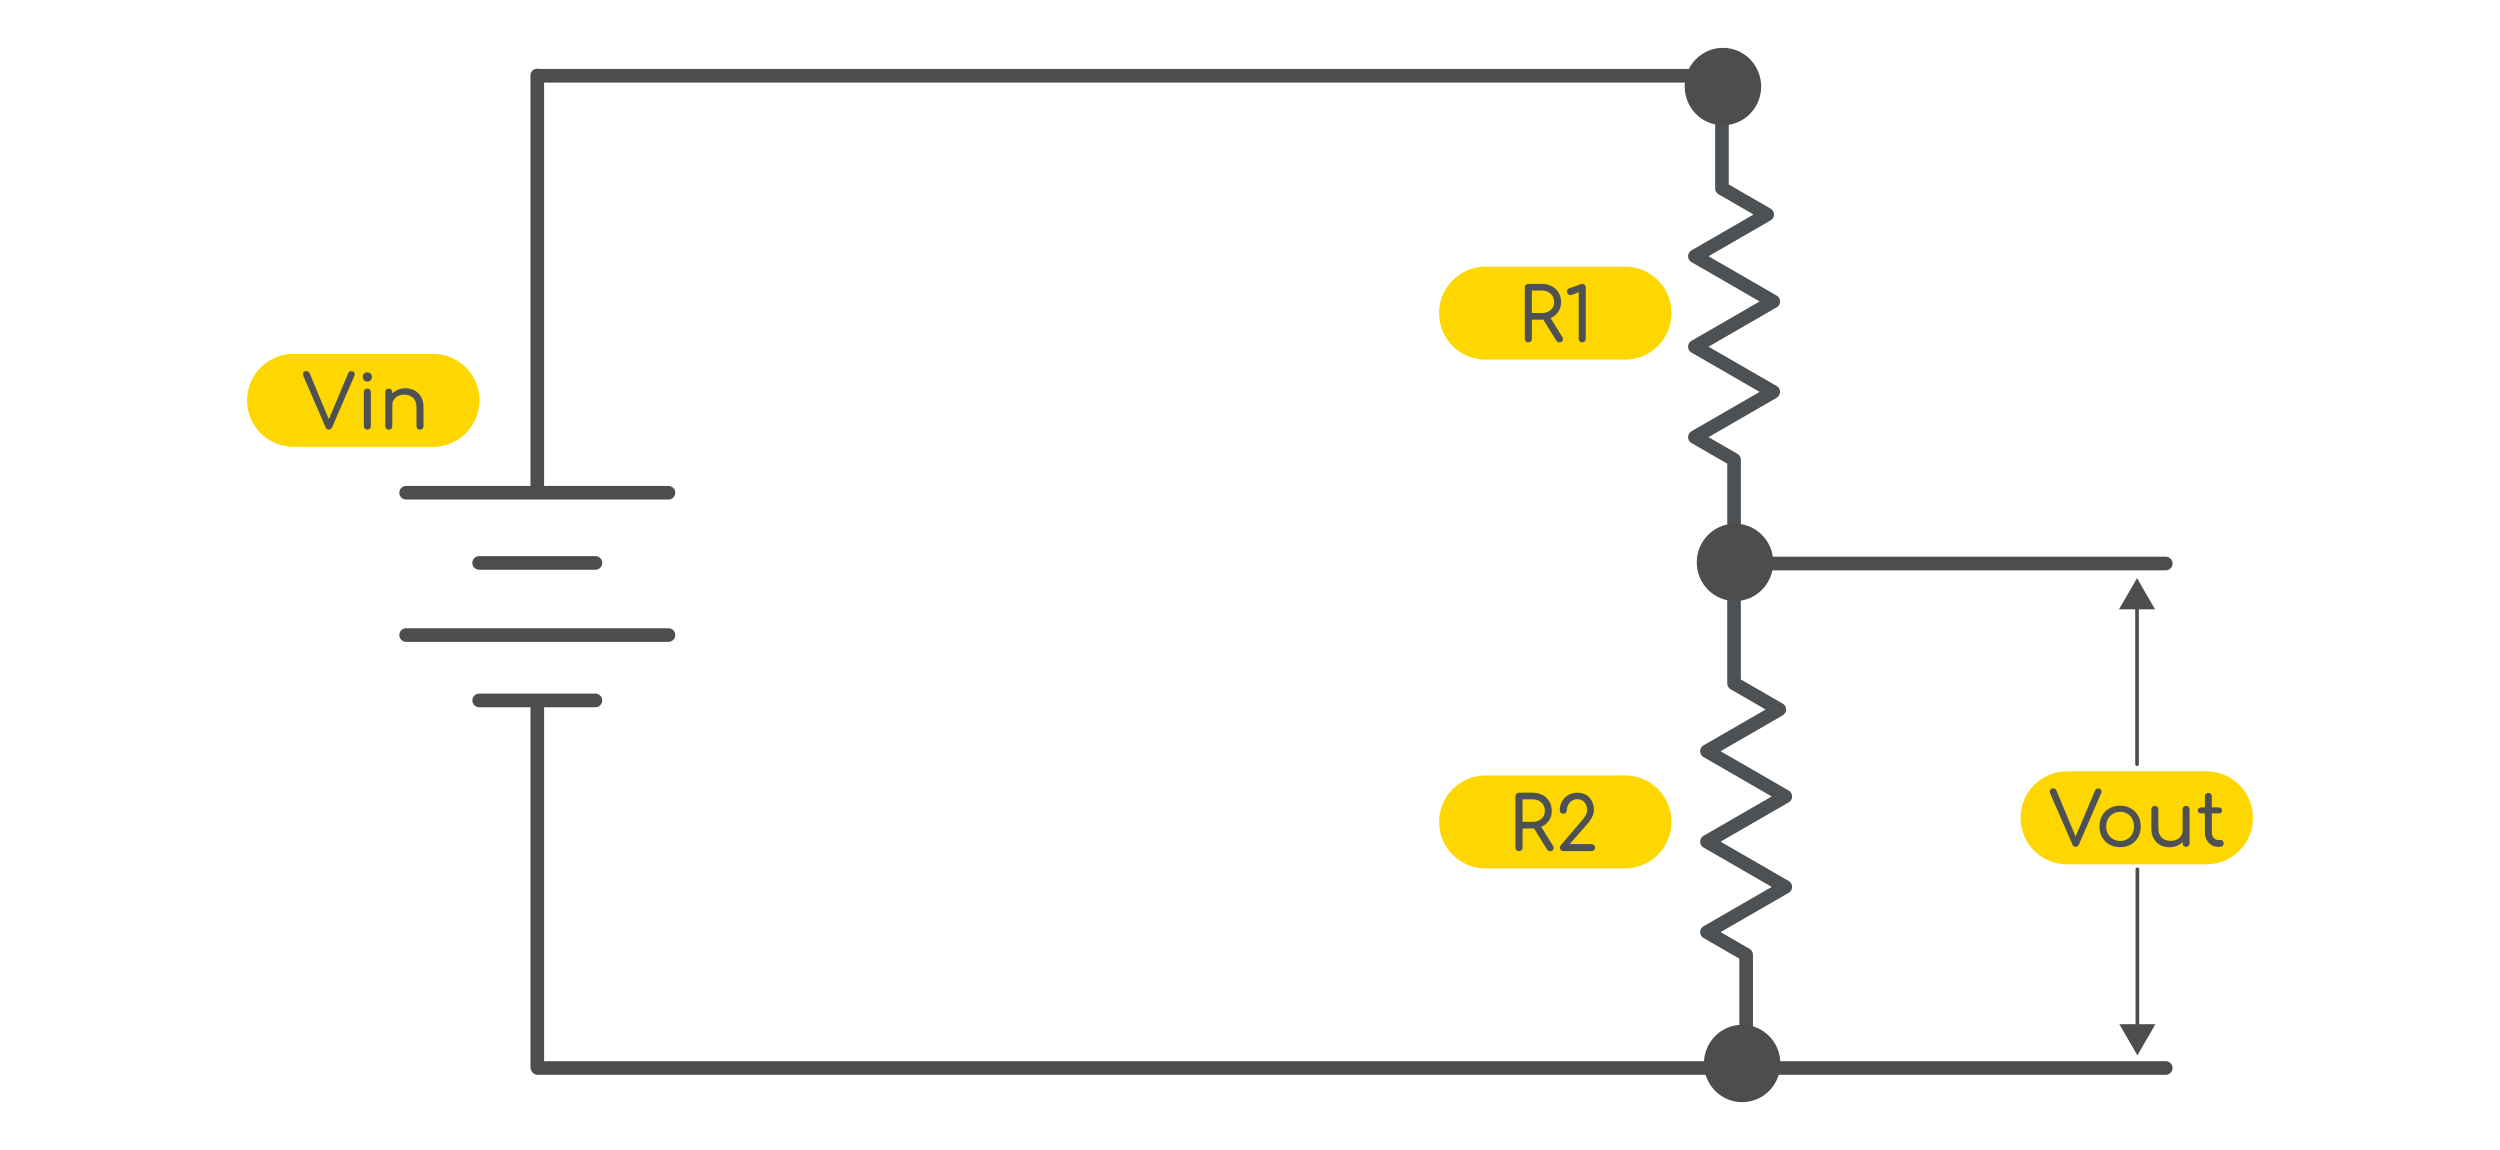
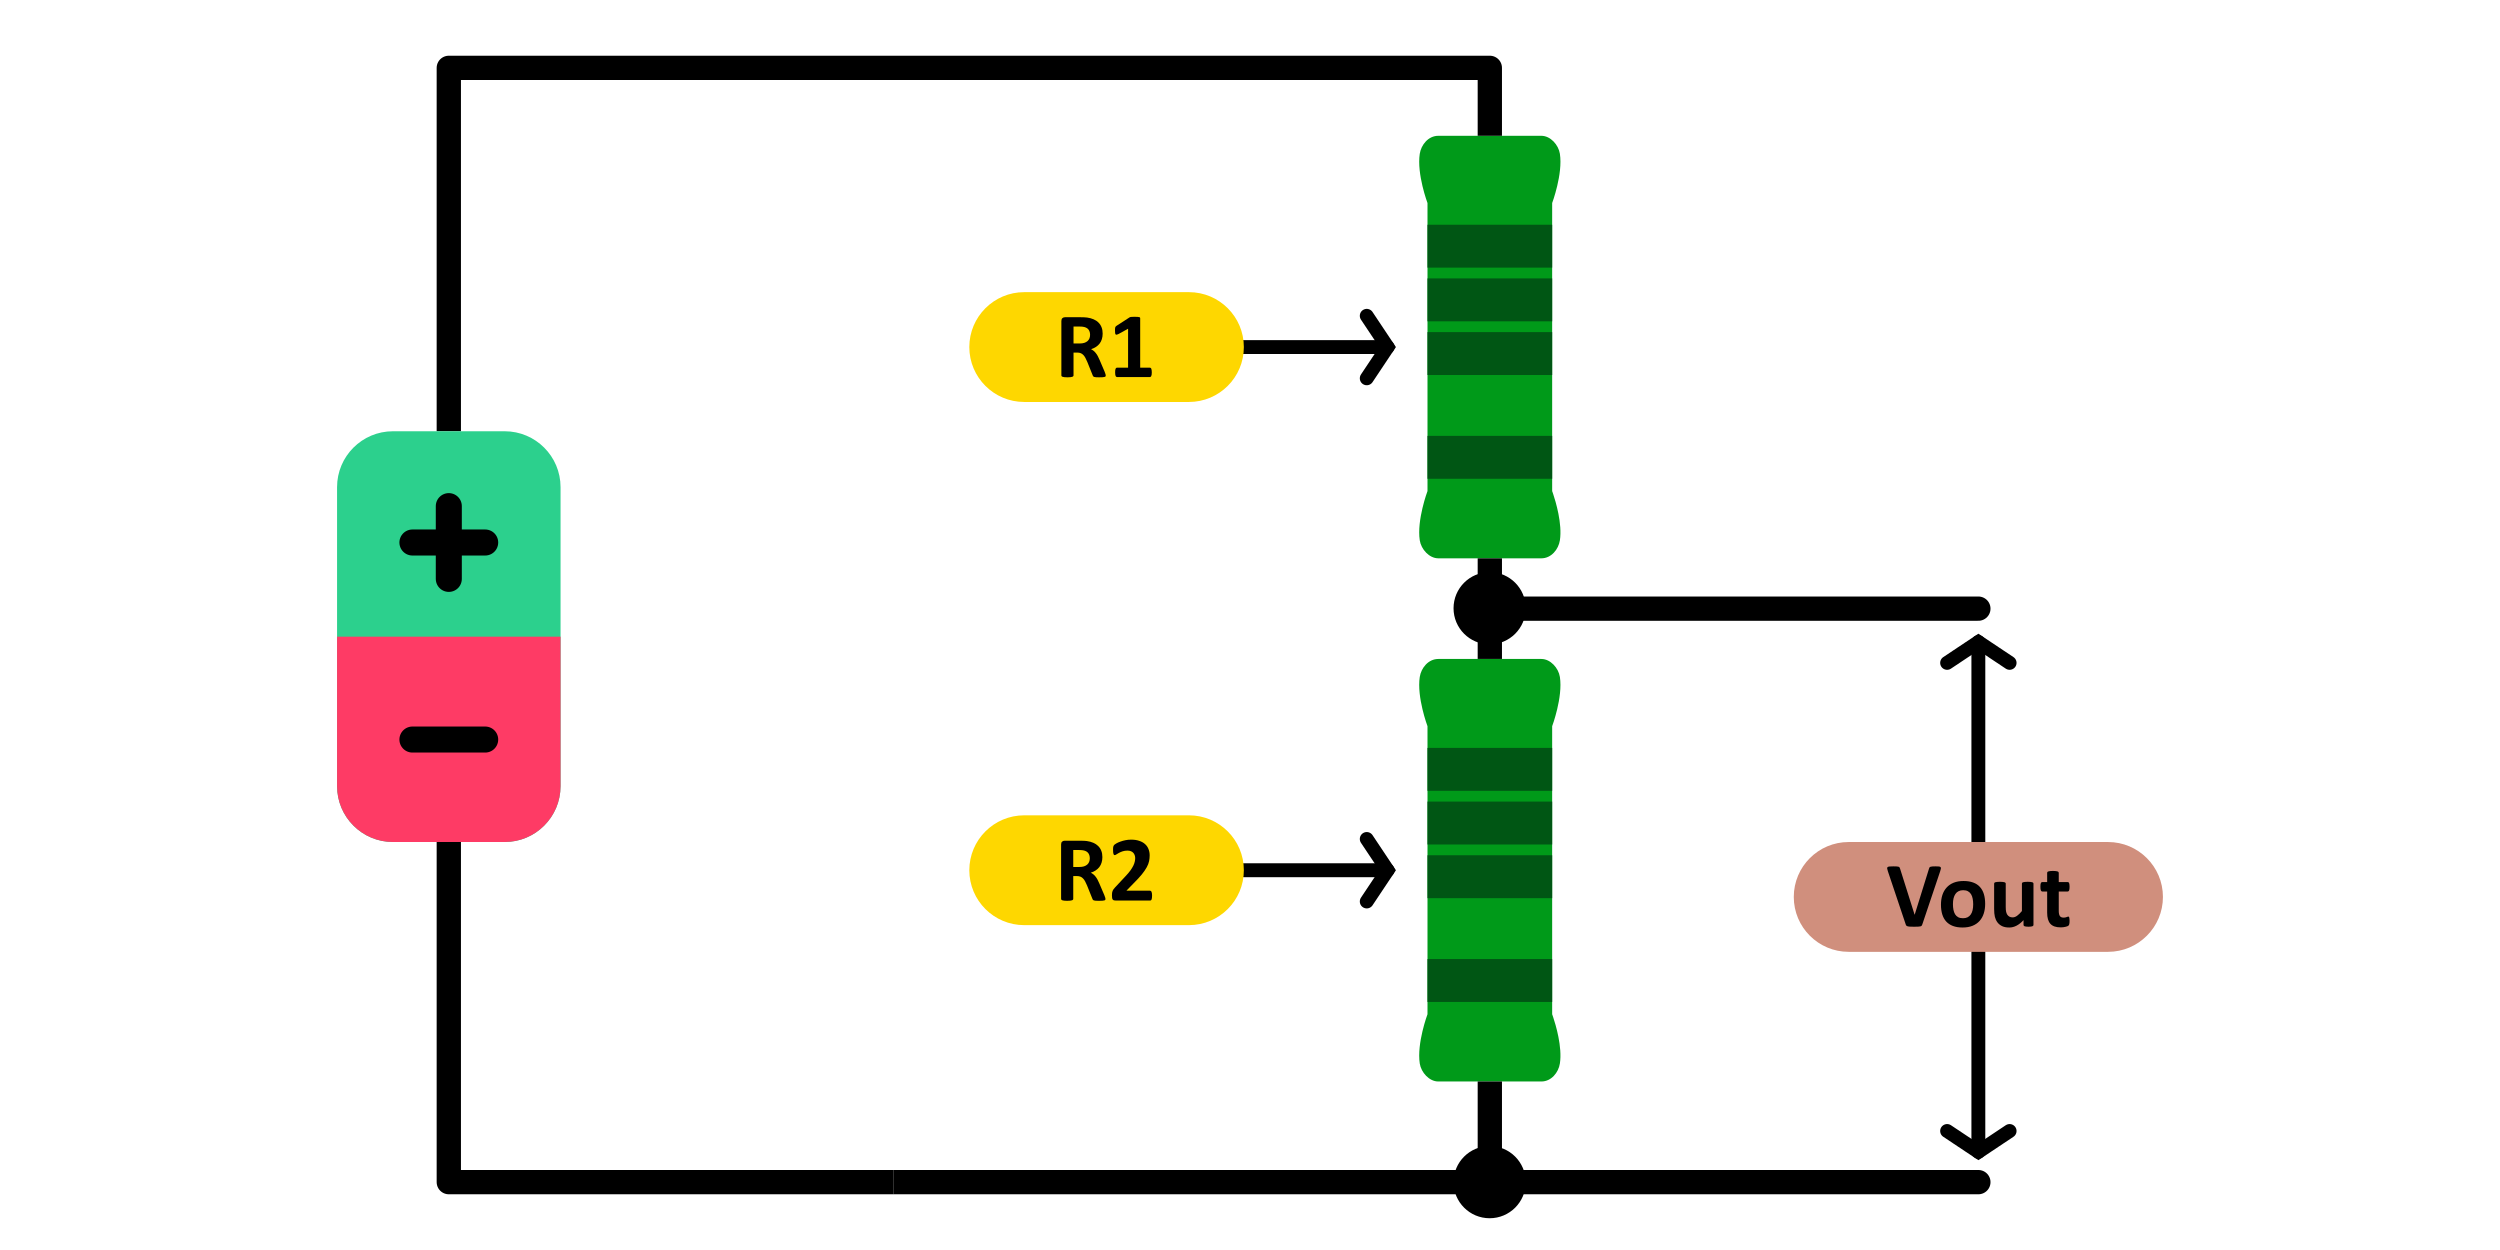
- <svg xmlns="http://www.w3.org/2000/svg" id="svg8" version="1.1" viewBox="0 0 171.979 79.11" height="299" width="650">
-   <defs id="defs2">
-     <marker style="overflow:visible" id="TriangleOutL" refX="0.0" refY="0.0" orient="auto">
-       <path transform="scale(0.8)" style="fill-rule:evenodd;stroke:#4e4c4c;stroke-width:1pt;stroke-opacity:1;fill:#4e4c4c;fill-opacity:1" d="M 5.77,0.0 L -2.88,5.0 L -2.88,-5.0 L 5.77,0.0 z " id="path1222" />
-     </marker>
-     <marker style="overflow:visible" id="Arrow1Mstart" refX="0.0" refY="0.0" orient="auto">
-       <path transform="scale(0.4) translate(10,0)" style="fill-rule:evenodd;stroke:#000000;stroke-width:1pt;stroke-opacity:1;fill:#000000;fill-opacity:1" d="M 0.0,0.0 L 5.0,-5.0 L -12.5,0.0 L 5.0,5.0 L 0.0,0.0 z " id="path1086" />
-     </marker>
-     <marker style="overflow:visible" id="Arrow1Lstart" refX="0.0" refY="0.0" orient="auto">
-       <path transform="scale(0.8) translate(12.5,0)" style="fill-rule:evenodd;stroke:#000000;stroke-width:1pt;stroke-opacity:1;fill:#000000;fill-opacity:1" d="M 0.0,0.0 L 5.0,-5.0 L -12.5,0.0 L 5.0,5.0 L 0.0,0.0 z " id="path1080" />
-     </marker>
-     <marker style="overflow:visible" id="DiamondSstart" refX="0.0" refY="0.0" orient="auto">
-       <path transform="scale(0.2) translate(6,0)" style="fill-rule:evenodd;stroke:#000000;stroke-width:1pt;stroke-opacity:1;fill:#000000;fill-opacity:1" d="M 0,-7.071 L -7.071,0 L 0,7.071 L 7.071,0 L 0,-7.071 z " id="path1174" />
-     </marker>
-     <marker style="overflow:visible" id="DiamondL" refX="0.0" refY="0.0" orient="auto">
-       <path transform="scale(0.8)" style="fill-rule:evenodd;stroke:#000000;stroke-width:1pt;stroke-opacity:1;fill:#000000;fill-opacity:1" d="M 0,-7.071 L -7.071,0 L 0,7.071 L 7.071,0 L 0,-7.071 z " id="path1159" />
-     </marker>
-     <marker style="overflow:visible" id="Tail" refX="0.0" refY="0.0" orient="auto">
-       <g style="stroke:#000000;stroke-opacity:1;fill:#000000;fill-opacity:1" transform="scale(-1.2)" id="g1128">
-         <path style="fill:#000000;fill-rule:evenodd;stroke:#000000;stroke-width:0.8;stroke-linecap:round;stroke-opacity:1;fill-opacity:1" d="M -3.805,-3.959 L 0.544,0" id="path1116" />
-         <path style="fill:#000000;fill-rule:evenodd;stroke:#000000;stroke-width:0.8;stroke-linecap:round;stroke-opacity:1;fill-opacity:1" d="M -1.287,-3.959 L 3.062,0" id="path1118" />
-         <path style="fill:#000000;fill-rule:evenodd;stroke:#000000;stroke-width:0.8;stroke-linecap:round;stroke-opacity:1;fill-opacity:1" d="M 1.305,-3.959 L 5.654,0" id="path1120" />
-         <path style="fill:#000000;fill-rule:evenodd;stroke:#000000;stroke-width:0.8;stroke-linecap:round;stroke-opacity:1;fill-opacity:1" d="M -3.805,4.178 L 0.544,0.22" id="path1122" />
-         <path style="fill:#000000;fill-rule:evenodd;stroke:#000000;stroke-width:0.8;stroke-linecap:round;stroke-opacity:1;fill-opacity:1" d="M -1.287,4.178 L 3.062,0.22" id="path1124" />
-         <path style="fill:#000000;fill-rule:evenodd;stroke:#000000;stroke-width:0.8;stroke-linecap:round;stroke-opacity:1;fill-opacity:1" d="M 1.305,4.178 L 5.654,0.22" id="path1126" />
+ <svg xmlns="http://www.w3.org/2000/svg" width="100%" height="100%" viewBox="0 0 600 300" version="1.1" xml:space="preserve" style="fill-rule:evenodd;clip-rule:evenodd;stroke-linejoin:round;">
+   <g>
+     <g>
+       <g>
+         <g>
+           <path d="M372.519,174.29c-0,-0 2.601,-6.966 1.854,-11.82c-0.331,-2.152 -2.27,-4.318 -4.448,-4.318l-24.734,0c-2.401,0 -4.117,2.166 -4.448,4.318c-0.746,4.854 1.855,11.82 1.855,11.82l-0,69.13c-0,0 -2.601,6.966 -1.855,11.82c0.331,2.152 2.271,4.318 4.448,4.318l24.734,-0c2.402,-0 4.117,-2.166 4.448,-4.318c0.61,-3.962 -1.011,-9.331 -1.628,-11.17c-0.138,-0.415 -0.226,-0.65 -0.226,-0.65l-0,-69.13" style="fill:#009a19;" />
+           <path d="M372.519,189.794l-29.921,-0l-0,-10.298l29.921,0l-0,10.298Z" style="fill:#005614;" />
+           <path d="M372.519,202.678l-29.921,-0l-0,-10.298l29.921,0l-0,10.298Z" style="fill:#005614;" />
+           <path d="M372.519,215.562l-29.921,-0l-0,-10.298l29.921,0l-0,10.298Z" style="fill:#005614;" />
+           <path d="M372.519,240.466l-29.921,0l-0,-10.297l29.921,0l-0,10.297Z" style="fill:#005614;" />
+           <path d="M372.519,48.729c-0,0 2.601,-6.965 1.854,-11.819c-0.331,-2.153 -2.27,-4.318 -4.448,-4.318l-24.734,-0c-2.401,-0 -4.117,2.165 -4.448,4.318c-0.746,4.854 1.855,11.819 1.855,11.819l-0,69.131c-0,-0 -2.601,6.965 -1.855,11.819c0.331,2.153 2.271,4.318 4.448,4.318l24.734,0c2.402,0 4.117,-2.165 4.448,-4.318c0.61,-3.962 -1.011,-9.33 -1.628,-11.17c-0.138,-0.414 -0.226,-0.649 -0.226,-0.649l-0,-69.131" style="fill:#009a19;" />
+           <path d="M372.519,64.233l-29.921,0l-0,-10.297l29.921,-0l-0,10.297Z" style="fill:#005614;" />
+           <path d="M372.519,77.117l-29.921,0l-0,-10.297l29.921,-0l-0,10.297Z" style="fill:#005614;" />
+           <path d="M372.519,90.001l-29.921,0l-0,-10.297l29.921,-0l-0,10.297Z" style="fill:#005614;" />
+           <path d="M372.519,114.906l-29.921,-0l-0,-10.297l29.921,-0l-0,10.297Z" style="fill:#005614;" />
+           <path d="M214.5,283.713l143.058,-0l0,-24.155" style="fill:none;stroke:#000;stroke-width:5.83px;" />
+           <path d="M107.713,103.502l0,-87.215l249.845,0l0,16.305" style="fill:none;stroke:#000;stroke-width:5.83px;" />
+           <path d="M357.558,133.997l0,24.155" style="fill:none;stroke:#000;stroke-width:5.83px;" />
+           <path d="M214.5,283.713l-106.787,-0c0,-0 0,-81.628 0,-81.628" style="fill:none;stroke:#000;stroke-width:5.83px;stroke-miterlimit:1.5;" />
+           <path d="M134.532,116.911l-0,71.765c-0,7.4 -6.009,13.409 -13.41,13.409l-26.818,-0c-7.401,-0 -13.409,-6.009 -13.409,-13.409l-0,-71.765c-0,-7.401 6.008,-13.409 13.409,-13.409l26.818,-0c7.401,-0 13.41,6.008 13.41,13.409Z" style="fill:#2cd08d;" />
+           <path d="M134.532,152.793l-0,35.883c-0,7.4 -6.009,13.409 -13.41,13.409l-26.818,-0c-7.401,-0 -13.409,-6.009 -13.409,-13.409l-0,-35.883l53.637,0Z" style="fill:#fe3b65;" />
+           <path d="M98.982,130.202l17.463,-0" style="fill:none;stroke:#000;stroke-width:6.25px;stroke-linecap:round;stroke-miterlimit:1.5;" />
+           <path d="M98.982,177.491l17.463,0" style="fill:none;stroke:#000;stroke-width:6.25px;stroke-linecap:round;stroke-miterlimit:1.5;" />
+           <path d="M107.713,121.47l0,17.463" style="fill:none;stroke:#000;stroke-width:6.25px;stroke-linecap:round;stroke-miterlimit:1.5;" />
+           <path d="M467.306,159.088l7.5,-5l7.5,5" style="fill:none;stroke:#000;stroke-width:3.33px;stroke-linecap:round;stroke-linejoin:miter;stroke-miterlimit:10;" />
+           <path d="M474.806,202.085l0,-47.997" style="fill:none;stroke:#000;stroke-width:3.33px;stroke-linecap:round;" />
+           <path d="M328.019,75.795l5,7.5l-5,7.5" style="fill:none;stroke:#000;stroke-width:3.33px;stroke-linecap:round;stroke-linejoin:miter;stroke-miterlimit:10;" />
+           <path d="M298.524,83.295l34.495,-0" style="fill:none;stroke:#000;stroke-width:3.33px;stroke-linecap:round;" />
+           <path d="M328.019,201.355l5,7.5l-5,7.5" style="fill:none;stroke:#000;stroke-width:3.33px;stroke-linecap:round;stroke-linejoin:miter;stroke-miterlimit:10;" />
+           <path d="M298.524,208.855l34.495,-0" style="fill:none;stroke:#000;stroke-width:3.33px;stroke-linecap:round;" />
+           <path d="M482.306,271.439l-7.5,5l-7.5,-5" style="fill:none;stroke:#000;stroke-width:3.33px;stroke-linecap:round;stroke-linejoin:miter;stroke-miterlimit:10;" />
+           <path d="M474.806,228.442l0,47.997" style="fill:none;stroke:#000;stroke-width:3.33px;stroke-linecap:round;" />
+           <path d="M519.105,215.264c0,7.273 -5.905,13.178 -13.178,13.178l-62.241,0c-7.274,0 -13.179,-5.905 -13.179,-13.178c0,-7.274 5.905,-13.179 13.179,-13.179l62.241,-0c7.273,-0 13.178,5.905 13.178,13.179Z" style="fill:#d08f7d;" />
+           <path d="M461.361,221.837c-0.037,0.126 -0.085,0.23 -0.144,0.311c-0.059,0.074 -0.155,0.133 -0.289,0.177c-0.133,0.037 -0.314,0.06 -0.543,0.067c-0.23,0.015 -0.529,0.022 -0.899,0.022c-0.296,0 -0.551,-0.004 -0.765,-0.011c-0.208,0 -0.385,-0.007 -0.533,-0.022c-0.148,-0.015 -0.27,-0.037 -0.366,-0.067c-0.089,-0.029 -0.167,-0.066 -0.233,-0.111c-0.059,-0.044 -0.107,-0.096 -0.144,-0.155c-0.03,-0.067 -0.059,-0.148 -0.089,-0.244l-4.272,-12.726c-0.088,-0.266 -0.144,-0.477 -0.166,-0.632c-0.015,-0.155 0.022,-0.27 0.111,-0.344c0.096,-0.081 0.255,-0.129 0.477,-0.144c0.222,-0.022 0.533,-0.033 0.932,-0.033c0.34,-0 0.607,0.007 0.799,0.022c0.192,0.015 0.34,0.04 0.444,0.077c0.103,0.037 0.173,0.093 0.21,0.167c0.045,0.074 0.086,0.166 0.122,0.277l3.495,11.073l0.011,-0l3.429,-11.017c0.029,-0.126 0.066,-0.226 0.111,-0.3c0.044,-0.081 0.118,-0.144 0.221,-0.189c0.111,-0.044 0.267,-0.073 0.466,-0.088c0.2,-0.015 0.474,-0.022 0.821,-0.022c0.341,-0 0.603,0.011 0.788,0.033c0.192,0.022 0.322,0.077 0.388,0.166c0.074,0.082 0.097,0.2 0.067,0.355c-0.022,0.156 -0.078,0.363 -0.166,0.622l-4.283,12.736Z" style="fill-rule:nonzero;" />
+           <path d="M476.439,216.922c-0,0.843 -0.111,1.613 -0.333,2.308c-0.222,0.695 -0.559,1.294 -1.01,1.797c-0.451,0.503 -1.017,0.892 -1.697,1.165c-0.681,0.274 -1.476,0.411 -2.386,0.411c-0.88,-0 -1.645,-0.122 -2.296,-0.366c-0.651,-0.244 -1.191,-0.599 -1.62,-1.065c-0.429,-0.466 -0.747,-1.04 -0.954,-1.72c-0.207,-0.681 -0.311,-1.457 -0.311,-2.33c0,-0.843 0.111,-1.612 0.333,-2.308c0.229,-0.702 0.57,-1.301 1.021,-1.797c0.451,-0.503 1.013,-0.891 1.686,-1.165c0.681,-0.274 1.476,-0.41 2.386,-0.41c0.887,-0 1.656,0.122 2.307,0.366c0.651,0.236 1.187,0.588 1.609,1.054c0.429,0.466 0.747,1.039 0.954,1.719c0.207,0.681 0.311,1.461 0.311,2.341Zm-2.874,0.111c0,-0.488 -0.04,-0.935 -0.122,-1.342c-0.074,-0.414 -0.203,-0.773 -0.388,-1.076c-0.185,-0.304 -0.433,-0.54 -0.743,-0.71c-0.304,-0.171 -0.688,-0.256 -1.154,-0.256c-0.415,0 -0.777,0.078 -1.088,0.233c-0.31,0.148 -0.565,0.37 -0.765,0.666c-0.2,0.288 -0.351,0.64 -0.455,1.054c-0.096,0.407 -0.144,0.873 -0.144,1.398c-0,0.488 0.04,0.939 0.122,1.353c0.081,0.407 0.211,0.762 0.388,1.066c0.185,0.303 0.433,0.54 0.743,0.71c0.311,0.162 0.696,0.244 1.154,0.244c0.422,-0 0.788,-0.074 1.099,-0.222c0.31,-0.155 0.566,-0.377 0.765,-0.666c0.2,-0.288 0.348,-0.636 0.444,-1.043c0.096,-0.414 0.144,-0.884 0.144,-1.409Z" style="fill-rule:nonzero;" />
+           <path d="M488.033,221.97c-0,0.074 -0.019,0.141 -0.056,0.2c-0.037,0.052 -0.103,0.096 -0.2,0.133c-0.088,0.037 -0.21,0.063 -0.366,0.078c-0.148,0.022 -0.336,0.033 -0.565,0.033c-0.245,0 -0.444,-0.011 -0.6,-0.033c-0.148,-0.015 -0.266,-0.041 -0.355,-0.078c-0.088,-0.037 -0.151,-0.081 -0.188,-0.133c-0.037,-0.059 -0.056,-0.126 -0.056,-0.2l0,-1.142c-0.547,0.591 -1.105,1.035 -1.675,1.331c-0.562,0.296 -1.146,0.444 -1.753,0.444c-0.68,-0 -1.254,-0.111 -1.72,-0.333c-0.458,-0.222 -0.832,-0.525 -1.12,-0.91c-0.281,-0.384 -0.485,-0.828 -0.61,-1.331c-0.119,-0.511 -0.178,-1.143 -0.178,-1.897l0,-6.058c0,-0.074 0.019,-0.137 0.056,-0.189c0.044,-0.059 0.118,-0.107 0.221,-0.144c0.111,-0.037 0.256,-0.063 0.433,-0.078c0.185,-0.022 0.411,-0.033 0.677,-0.033c0.274,0 0.499,0.011 0.677,0.033c0.177,0.015 0.318,0.041 0.421,0.078c0.111,0.037 0.189,0.085 0.233,0.144c0.045,0.052 0.067,0.115 0.067,0.189l-0,5.592c-0,0.517 0.033,0.913 0.1,1.187c0.066,0.273 0.166,0.51 0.299,0.71c0.141,0.192 0.315,0.344 0.522,0.455c0.214,0.103 0.462,0.155 0.743,0.155c0.355,0 0.71,-0.129 1.065,-0.388c0.363,-0.259 0.747,-0.636 1.154,-1.132l-0,-6.579c-0,-0.074 0.018,-0.137 0.055,-0.189c0.045,-0.059 0.119,-0.107 0.222,-0.144c0.111,-0.037 0.256,-0.063 0.433,-0.078c0.178,-0.022 0.403,-0.033 0.677,-0.033c0.273,0 0.499,0.011 0.677,0.033c0.177,0.015 0.318,0.041 0.421,0.078c0.104,0.037 0.178,0.085 0.222,0.144c0.044,0.052 0.067,0.115 0.067,0.189l-0,9.896Z" style="fill-rule:nonzero;" />
+           <path d="M496.698,220.994c-0,0.325 -0.023,0.577 -0.067,0.754c-0.037,0.171 -0.089,0.293 -0.155,0.367c-0.067,0.066 -0.167,0.129 -0.3,0.188c-0.126,0.052 -0.277,0.096 -0.455,0.133c-0.17,0.045 -0.358,0.078 -0.566,0.1c-0.199,0.022 -0.403,0.033 -0.61,0.033c-0.555,0 -1.035,-0.07 -1.442,-0.21c-0.407,-0.141 -0.743,-0.355 -1.01,-0.644c-0.266,-0.296 -0.462,-0.666 -0.588,-1.109c-0.125,-0.444 -0.188,-0.969 -0.188,-1.576l-0,-5.07l-1.187,0c-0.141,0 -0.248,-0.085 -0.322,-0.255c-0.074,-0.178 -0.111,-0.47 -0.111,-0.877c-0,-0.214 0.007,-0.395 0.022,-0.543c0.022,-0.148 0.052,-0.263 0.089,-0.344c0.037,-0.089 0.081,-0.152 0.133,-0.189c0.059,-0.037 0.126,-0.055 0.2,-0.055l1.176,-0l-0,-2.208c-0,-0.074 0.018,-0.141 0.055,-0.2c0.045,-0.059 0.118,-0.107 0.222,-0.144c0.111,-0.044 0.255,-0.074 0.433,-0.089c0.185,-0.022 0.41,-0.033 0.677,-0.033c0.273,-0 0.499,0.011 0.676,0.033c0.185,0.015 0.329,0.045 0.433,0.089c0.104,0.037 0.177,0.085 0.222,0.144c0.044,0.059 0.066,0.126 0.066,0.2l0,2.208l2.153,-0c0.074,-0 0.137,0.018 0.188,0.055c0.06,0.037 0.108,0.1 0.145,0.189c0.037,0.081 0.063,0.196 0.077,0.344c0.022,0.148 0.034,0.329 0.034,0.543c-0,0.407 -0.037,0.699 -0.111,0.877c-0.074,0.17 -0.182,0.255 -0.322,0.255l-2.164,0l0,4.649c0,0.54 0.085,0.946 0.256,1.22c0.17,0.266 0.473,0.399 0.909,0.399c0.148,0 0.281,-0.011 0.4,-0.033c0.118,-0.029 0.222,-0.059 0.31,-0.089c0.097,-0.037 0.174,-0.066 0.233,-0.088c0.067,-0.03 0.126,-0.045 0.178,-0.045c0.044,0 0.085,0.015 0.122,0.045c0.044,0.022 0.078,0.074 0.1,0.155c0.022,0.074 0.041,0.178 0.055,0.311c0.022,0.133 0.034,0.303 0.034,0.51Z" style="fill-rule:nonzero;" />
+           <path d="M298.524,208.855c-0,7.274 -5.906,13.179 -13.179,13.179l-39.531,-0c-7.273,-0 -13.178,-5.905 -13.178,-13.179c-0,-7.274 5.905,-13.179 13.178,-13.179l39.531,0c7.273,0 13.179,5.905 13.179,13.179Z" style="fill:#fed700;" />
+           <path d="M265.313,215.75c0,0.082 -0.014,0.152 -0.044,0.211c-0.03,0.052 -0.1,0.096 -0.211,0.133c-0.111,0.037 -0.273,0.063 -0.488,0.078c-0.214,0.015 -0.507,0.022 -0.876,0.022c-0.311,0 -0.559,-0.007 -0.744,-0.022c-0.185,-0.015 -0.333,-0.041 -0.444,-0.078c-0.103,-0.044 -0.177,-0.096 -0.221,-0.155c-0.045,-0.067 -0.082,-0.144 -0.111,-0.233l-1.287,-3.206c-0.156,-0.363 -0.307,-0.685 -0.455,-0.966c-0.148,-0.281 -0.315,-0.514 -0.5,-0.699c-0.177,-0.192 -0.384,-0.336 -0.621,-0.432c-0.237,-0.096 -0.51,-0.145 -0.821,-0.145l-0.91,0l0,5.47c0,0.074 -0.025,0.141 -0.077,0.2c-0.045,0.059 -0.122,0.107 -0.233,0.144c-0.111,0.037 -0.259,0.067 -0.444,0.089c-0.185,0.022 -0.422,0.033 -0.71,0.033c-0.281,0 -0.518,-0.011 -0.71,-0.033c-0.185,-0.022 -0.333,-0.052 -0.444,-0.089c-0.111,-0.037 -0.189,-0.085 -0.233,-0.144c-0.044,-0.059 -0.066,-0.126 -0.066,-0.2l-0,-13.036c-0,-0.326 0.081,-0.559 0.244,-0.699c0.17,-0.148 0.377,-0.222 0.621,-0.222l3.717,0c0.377,0 0.687,0.007 0.932,0.022c0.244,0.015 0.466,0.034 0.665,0.056c0.577,0.081 1.095,0.222 1.553,0.421c0.466,0.2 0.858,0.463 1.177,0.788c0.325,0.318 0.573,0.699 0.743,1.143c0.17,0.436 0.255,0.939 0.255,1.509c0,0.48 -0.063,0.92 -0.189,1.32c-0.118,0.392 -0.295,0.743 -0.532,1.054c-0.237,0.311 -0.529,0.581 -0.877,0.81c-0.347,0.229 -0.743,0.414 -1.187,0.555c0.215,0.103 0.414,0.229 0.599,0.377c0.193,0.148 0.37,0.329 0.533,0.543c0.17,0.207 0.329,0.448 0.477,0.722c0.148,0.266 0.292,0.569 0.433,0.909l1.209,2.829c0.111,0.282 0.185,0.489 0.222,0.622c0.037,0.125 0.055,0.225 0.055,0.299Zm-3.761,-9.741c0,-0.473 -0.107,-0.873 -0.321,-1.198c-0.215,-0.325 -0.566,-0.555 -1.054,-0.688c-0.148,-0.037 -0.318,-0.066 -0.511,-0.089c-0.185,-0.022 -0.444,-0.033 -0.776,-0.033l-1.31,0l0,4.072l1.487,-0c0.414,-0 0.777,-0.048 1.087,-0.144c0.311,-0.104 0.57,-0.245 0.777,-0.422c0.207,-0.185 0.362,-0.403 0.466,-0.655c0.104,-0.251 0.155,-0.532 0.155,-0.843Z" style="fill-rule:nonzero;" />
+           <path d="M276.497,214.94c-0,0.215 -0.011,0.4 -0.033,0.555c-0.015,0.148 -0.041,0.27 -0.078,0.366c-0.037,0.096 -0.085,0.167 -0.144,0.211c-0.06,0.037 -0.126,0.056 -0.2,0.056l-8.255,-0c-0.162,-0 -0.303,-0.015 -0.421,-0.045c-0.118,-0.029 -0.215,-0.085 -0.289,-0.166c-0.074,-0.089 -0.129,-0.215 -0.166,-0.377c-0.03,-0.163 -0.044,-0.374 -0.044,-0.633c-0,-0.244 0.011,-0.451 0.033,-0.621c0.022,-0.178 0.063,-0.333 0.122,-0.466c0.059,-0.141 0.133,-0.274 0.222,-0.4c0.096,-0.133 0.218,-0.277 0.366,-0.432l2.485,-2.663c0.496,-0.518 0.895,-0.987 1.198,-1.409c0.304,-0.429 0.54,-0.817 0.71,-1.165c0.171,-0.355 0.285,-0.68 0.344,-0.976c0.067,-0.296 0.1,-0.577 0.1,-0.843c0,-0.245 -0.04,-0.474 -0.122,-0.688c-0.074,-0.222 -0.188,-0.415 -0.344,-0.577c-0.148,-0.163 -0.336,-0.289 -0.566,-0.377c-0.229,-0.097 -0.499,-0.145 -0.809,-0.145c-0.437,0 -0.825,0.056 -1.165,0.167c-0.333,0.111 -0.629,0.236 -0.888,0.377c-0.251,0.133 -0.462,0.259 -0.632,0.377c-0.171,0.111 -0.304,0.167 -0.4,0.167c-0.066,-0 -0.126,-0.023 -0.177,-0.067c-0.045,-0.044 -0.082,-0.118 -0.111,-0.222c-0.03,-0.103 -0.056,-0.24 -0.078,-0.41c-0.015,-0.178 -0.022,-0.392 -0.022,-0.644c-0,-0.17 0.004,-0.311 0.011,-0.421c0.015,-0.119 0.033,-0.219 0.055,-0.3c0.023,-0.089 0.052,-0.163 0.089,-0.222c0.037,-0.066 0.1,-0.144 0.189,-0.233c0.096,-0.089 0.266,-0.2 0.51,-0.333c0.252,-0.14 0.559,-0.273 0.921,-0.399c0.362,-0.133 0.762,-0.244 1.198,-0.333c0.437,-0.089 0.892,-0.133 1.365,-0.133c0.747,-0 1.398,0.096 1.953,0.288c0.562,0.185 1.028,0.448 1.397,0.788c0.37,0.333 0.644,0.732 0.821,1.198c0.185,0.459 0.278,0.954 0.278,1.487c-0,0.466 -0.045,0.925 -0.133,1.376c-0.089,0.451 -0.274,0.939 -0.555,1.464c-0.281,0.518 -0.677,1.095 -1.187,1.731c-0.51,0.629 -1.187,1.361 -2.03,2.197l-1.676,1.719l5.659,0c0.073,0 0.14,0.023 0.199,0.067c0.067,0.044 0.122,0.115 0.167,0.211c0.044,0.088 0.077,0.211 0.1,0.366c0.022,0.148 0.033,0.325 0.033,0.532Z" style="fill-rule:nonzero;" />
+           <path d="M298.524,83.295c-0,7.273 -5.906,13.178 -13.179,13.178l-39.531,0c-7.273,0 -13.178,-5.905 -13.178,-13.178c-0,-7.274 5.905,-13.179 13.178,-13.179l39.531,-0c7.273,-0 13.179,5.905 13.179,13.179Z" style="fill:#fed700;" />
+           <path d="M265.38,90.112c-0,0.082 -0.015,0.152 -0.044,0.211c-0.03,0.052 -0.1,0.096 -0.211,0.133c-0.111,0.037 -0.274,0.063 -0.488,0.078c-0.215,0.015 -0.507,0.022 -0.877,0.022c-0.311,-0 -0.558,-0.007 -0.743,-0.022c-0.185,-0.015 -0.333,-0.041 -0.444,-0.078c-0.104,-0.044 -0.178,-0.096 -0.222,-0.155c-0.044,-0.067 -0.081,-0.144 -0.111,-0.233l-1.287,-3.207c-0.155,-0.362 -0.307,-0.684 -0.455,-0.965c-0.148,-0.281 -0.314,-0.514 -0.499,-0.699c-0.177,-0.192 -0.385,-0.336 -0.621,-0.432c-0.237,-0.097 -0.511,-0.145 -0.821,-0.145l-0.91,0l-0,5.47c-0,0.074 -0.026,0.141 -0.078,0.2c-0.044,0.059 -0.122,0.107 -0.233,0.144c-0.111,0.037 -0.259,0.066 -0.443,0.089c-0.185,0.022 -0.422,0.033 -0.711,0.033c-0.281,-0 -0.517,-0.011 -0.71,-0.033c-0.184,-0.023 -0.332,-0.052 -0.443,-0.089c-0.111,-0.037 -0.189,-0.085 -0.233,-0.144c-0.045,-0.059 -0.067,-0.126 -0.067,-0.2l0,-13.036c0,-0.326 0.081,-0.559 0.244,-0.699c0.17,-0.148 0.377,-0.222 0.621,-0.222l3.717,-0c0.377,-0 0.688,0.007 0.932,0.022c0.244,0.015 0.466,0.033 0.666,0.056c0.577,0.081 1.094,0.221 1.553,0.421c0.466,0.2 0.858,0.462 1.176,0.788c0.326,0.318 0.573,0.699 0.743,1.143c0.171,0.436 0.256,0.939 0.256,1.509c-0,0.48 -0.063,0.92 -0.189,1.32c-0.118,0.392 -0.296,0.743 -0.533,1.054c-0.236,0.31 -0.528,0.58 -0.876,0.81c-0.348,0.229 -0.743,0.414 -1.187,0.554c0.214,0.104 0.414,0.23 0.599,0.378c0.192,0.148 0.37,0.329 0.532,0.543c0.171,0.207 0.33,0.448 0.478,0.721c0.147,0.267 0.292,0.57 0.432,0.91l1.21,2.829c0.111,0.281 0.184,0.488 0.221,0.622c0.037,0.125 0.056,0.225 0.056,0.299Zm-3.761,-9.741c-0,-0.473 -0.107,-0.873 -0.322,-1.198c-0.214,-0.326 -0.566,-0.555 -1.054,-0.688c-0.148,-0.037 -0.318,-0.067 -0.51,-0.089c-0.185,-0.022 -0.444,-0.033 -0.777,-0.033l-1.309,-0l-0,4.072l1.487,-0c0.414,-0 0.776,-0.048 1.087,-0.145c0.311,-0.103 0.569,-0.244 0.777,-0.421c0.207,-0.185 0.362,-0.403 0.466,-0.655c0.103,-0.251 0.155,-0.532 0.155,-0.843Z" style="fill-rule:nonzero;" />
+           <path d="M276.43,89.38c0,0.207 -0.011,0.385 -0.033,0.532c-0.022,0.141 -0.056,0.256 -0.1,0.344c-0.037,0.082 -0.081,0.141 -0.133,0.178c-0.052,0.037 -0.111,0.055 -0.178,0.055l-7.921,0c-0.059,0 -0.115,-0.018 -0.167,-0.055c-0.051,-0.037 -0.099,-0.096 -0.144,-0.178c-0.037,-0.088 -0.066,-0.203 -0.089,-0.344c-0.022,-0.147 -0.033,-0.325 -0.033,-0.532c0,-0.215 0.008,-0.392 0.022,-0.533c0.023,-0.148 0.052,-0.266 0.089,-0.355c0.044,-0.088 0.093,-0.151 0.144,-0.188c0.052,-0.045 0.111,-0.067 0.178,-0.067l2.674,0l-0,-9.342l-2.308,1.276c-0.17,0.082 -0.311,0.133 -0.422,0.156c-0.103,0.014 -0.188,-0.008 -0.255,-0.067c-0.059,-0.066 -0.1,-0.177 -0.122,-0.333c-0.022,-0.155 -0.033,-0.373 -0.033,-0.654c-0,-0.178 0.004,-0.322 0.011,-0.433c0.007,-0.118 0.026,-0.218 0.055,-0.3c0.03,-0.081 0.071,-0.147 0.122,-0.199c0.052,-0.052 0.123,-0.108 0.211,-0.167l3.085,-1.997c0.037,-0.029 0.081,-0.051 0.133,-0.066c0.059,-0.022 0.133,-0.037 0.222,-0.045c0.088,-0.014 0.203,-0.022 0.344,-0.022c0.147,-0.007 0.336,-0.011 0.565,-0.011c0.281,0 0.507,0.007 0.677,0.022c0.178,0.008 0.311,0.026 0.4,0.056c0.088,0.022 0.147,0.055 0.177,0.1c0.03,0.044 0.044,0.099 0.044,0.166l0,11.86l2.341,0c0.067,0 0.126,0.022 0.178,0.067c0.059,0.037 0.107,0.1 0.144,0.188c0.045,0.089 0.074,0.207 0.089,0.355c0.022,0.141 0.033,0.318 0.033,0.533Z" style="fill-rule:nonzero;" />
+           <path d="M357.558,146.075l117.248,-0" style="fill:none;stroke:#000;stroke-width:5.83px;stroke-linecap:round;" />
+           <path d="M357.558,283.713l117.248,-0" style="fill:none;stroke:#000;stroke-width:5.83px;stroke-linecap:round;" />
+         </g>
      </g>
-     </marker>
-     <marker style="overflow:visible;" id="Arrow2Lend" refX="0.0" refY="0.0" orient="auto">
-       <path transform="scale(1.1) rotate(180) translate(1,0)" d="M 8.719,4.034 L -2.207,0.016 L 8.719,-4.002 C 6.973,-1.63 6.983,1.616 8.719,4.034 z " style="fill-rule:evenodd;stroke-width:0.625;stroke-linejoin:round;stroke:#000000;stroke-opacity:1;fill:#000000;fill-opacity:1" id="path1101" />
-     </marker>
-     <marker orient="auto" refY="0" refX="0" id="TriangleOutL-2" style="overflow:visible">
-       <path id="path1222-4" d="M 5.77,0 -2.88,5 V -5 Z" style="fill:#4e4c4c;fill-opacity:1;fill-rule:evenodd;stroke:#4e4c4c;stroke-width:1pt;stroke-opacity:1" transform="scale(0.8)" />
-     </marker>
-   </defs>
-   <g id="layer1">
-     <path style="fill:none;stroke:#4e4c4c;stroke-width:0.937;stroke-linecap:round;stroke-linejoin:miter;stroke-miterlimit:4;stroke-dasharray:none;stroke-opacity:1" d="m 36.984,73.469 h 82.953 v 0" id="path1459-2-5-3" />
-     <rect style="fill:#fed700;fill-opacity:1;stroke:none;stroke-width:0.364;stroke-linecap:round;stroke-linejoin:round;stroke-miterlimit:4;stroke-dasharray:none" id="rect1504-1-0" width="15.99" height="6.396" x="16.995" y="24.343" ry="3.198" />
-     <g style="font-style:normal;font-weight:normal;font-size:5.148px;line-height:1.25;font-family:sans-serif;fill:#000000;fill-opacity:1;stroke:none;stroke-width:0.188" id="text1508-2-5" aria-label="Vin">
-       <path id="path1328" style="font-style:normal;font-variant:normal;font-weight:600;font-stretch:normal;font-family:Comfortaa;-inkscape-font-specification:'Comfortaa Semi-Bold';fill:#4e5153;fill-opacity:1;stroke-width:0.188" d="m 22.622,29.551 q -0.154,0 -0.221,-0.154 l -1.519,-3.495 q -0.067,-0.165 -0.015,-0.268 0.057,-0.103 0.206,-0.103 0.165,0 0.227,0.149 l 1.354,3.248 h -0.072 l 1.369,-3.243 q 0.036,-0.088 0.088,-0.118 0.051,-0.036 0.139,-0.036 0.144,0 0.196,0.103 0.057,0.103 0,0.232 l -1.529,3.531 q -0.036,0.077 -0.093,0.118 -0.051,0.036 -0.129,0.036 z" />
-       <path id="path1330" style="font-style:normal;font-variant:normal;font-weight:600;font-stretch:normal;font-family:Comfortaa;-inkscape-font-specification:'Comfortaa Semi-Bold';fill:#4e5153;fill-opacity:1;stroke-width:0.188" d="m 25.27,29.551 q -0.108,0 -0.175,-0.067 -0.067,-0.067 -0.067,-0.175 V 26.977 q 0,-0.108 0.067,-0.175 0.067,-0.067 0.175,-0.067 0.108,0 0.175,0.067 0.067,0.067 0.067,0.175 v 2.332 q 0,0.108 -0.067,0.175 -0.067,0.067 -0.175,0.067 z m 0,-3.3 q -0.129,0 -0.227,-0.093 -0.093,-0.098 -0.093,-0.227 0,-0.139 0.093,-0.227 0.098,-0.093 0.227,-0.093 0.129,0 0.221,0.093 0.098,0.088 0.098,0.227 0,0.129 -0.093,0.227 -0.093,0.093 -0.227,0.093 z" />
-       <path id="path1332" style="font-style:normal;font-variant:normal;font-weight:600;font-stretch:normal;font-family:Comfortaa;-inkscape-font-specification:'Comfortaa Semi-Bold';fill:#4e5153;fill-opacity:1;stroke-width:0.188" d="m 28.893,29.556 q -0.103,0 -0.175,-0.067 -0.067,-0.072 -0.067,-0.175 v -1.292 q 0,-0.299 -0.113,-0.489 -0.108,-0.196 -0.304,-0.288 -0.19,-0.098 -0.432,-0.098 -0.232,0 -0.417,0.093 -0.18,0.093 -0.288,0.247 -0.108,0.154 -0.108,0.35 h -0.314 q 0.005,-0.324 0.165,-0.577 0.16,-0.257 0.432,-0.402 0.273,-0.149 0.613,-0.149 0.355,0 0.638,0.154 0.283,0.149 0.448,0.443 0.165,0.293 0.165,0.716 v 1.292 q 0,0.103 -0.072,0.175 -0.067,0.067 -0.17,0.067 z m -2.147,0 q -0.108,0 -0.175,-0.067 -0.067,-0.072 -0.067,-0.175 V 26.977 q 0,-0.108 0.067,-0.175 0.067,-0.067 0.175,-0.067 0.108,0 0.175,0.067 0.067,0.067 0.067,0.175 v 2.337 q 0,0.103 -0.067,0.175 -0.067,0.067 -0.175,0.067 z" />
    </g>
-     <path style="fill:none;stroke:#4e5153;stroke-width:0.937;stroke-linecap:round;stroke-linejoin:round;stroke-miterlimit:4;stroke-dasharray:none;stroke-opacity:1" d="m 119.287,39.233 v 7.778 l 3.111,1.796 -4.972,2.871 5.389,3.111 -5.389,3.111 5.389,3.111 -5.389,3.111 2.694,1.556 v 7.778" id="path1607-6-9" />
-     <path id="path909" d="m 118.456,5.182 v 7.778 l 3.111,1.796 -4.972,2.871 5.389,3.111 -5.389,3.111 5.389,3.111 -5.389,3.111 2.694,1.556 v 7.778" style="fill:none;stroke:#4e5153;stroke-width:0.937;stroke-linecap:round;stroke-linejoin:round;stroke-miterlimit:4;stroke-dasharray:none;stroke-opacity:1" />
-     <path id="path911" d="m 36.984,5.212 h 81.386 v 0" style="fill:none;stroke:#4e4c4c;stroke-width:0.937;stroke-linecap:round;stroke-linejoin:miter;stroke-miterlimit:4;stroke-dasharray:none;stroke-opacity:1" />
-     <path id="path1459-2-5-3-2" d="m 36.961,48.388 v 25 0" style="fill:none;stroke:#4e4c4c;stroke-width:0.937;stroke-linecap:round;stroke-linejoin:miter;stroke-miterlimit:4;stroke-dasharray:none;stroke-opacity:1" />
-     <path style="fill:none;stroke:#4e4c4c;stroke-width:0.937;stroke-linecap:round;stroke-linejoin:miter;stroke-miterlimit:4;stroke-dasharray:none;stroke-opacity:1" d="m 36.961,5.194 v 28.544 0" id="path928" />
-     <path id="path930" d="m 40.961,48.184 h -8 v 0" style="fill:none;stroke:#4e4c4c;stroke-width:0.937;stroke-linecap:round;stroke-linejoin:miter;stroke-miterlimit:4;stroke-dasharray:none;stroke-opacity:1" />
-     <path style="fill:none;stroke:#4e4c4c;stroke-width:0.937;stroke-linecap:round;stroke-linejoin:miter;stroke-miterlimit:4;stroke-dasharray:none;stroke-opacity:1" d="m 40.961,38.725 h -8 v 0" id="path932" />
-     <path style="fill:none;stroke:#4e4c4c;stroke-width:0.937;stroke-linecap:round;stroke-linejoin:miter;stroke-miterlimit:4;stroke-dasharray:none;stroke-opacity:1" d="M 45.984,43.686 H 27.938 v 0" id="path936" />
-     <path id="path938" d="M 45.984,33.897 H 27.938 v 0" style="fill:none;stroke:#4e4c4c;stroke-width:0.937;stroke-linecap:round;stroke-linejoin:miter;stroke-miterlimit:4;stroke-dasharray:none;stroke-opacity:1" />
-     <rect ry="3.198" y="18.343" x="98.995" height="6.396" width="15.99" id="rect1504-9" style="fill:#fed700;fill-opacity:1;stroke:none;stroke-width:0.364;stroke-linecap:round;stroke-linejoin:round;stroke-miterlimit:4;stroke-dasharray:none" />
-     <g style="font-style:normal;font-weight:normal;font-size:5.148px;line-height:1.25;font-family:sans-serif;fill:#000000;fill-opacity:1;stroke:none;stroke-width:0.188" id="text1508-00" aria-label="R1">
-       <path id="path1314" style="font-style:normal;font-variant:normal;font-weight:600;font-stretch:normal;font-family:Comfortaa;-inkscape-font-specification:'Comfortaa Semi-Bold';fill:#4e5153;fill-opacity:1;stroke-width:0.188" d="m 105.139,23.551 q -0.108,0 -0.18,-0.067 -0.067,-0.072 -0.067,-0.18 v -3.526 q 0,-0.108 0.067,-0.175 0.072,-0.072 0.18,-0.072 h 0.937 q 0.381,0 0.68,0.16 0.299,0.16 0.463,0.443 0.17,0.283 0.17,0.654 0,0.35 -0.17,0.623 -0.165,0.273 -0.463,0.427 -0.299,0.154 -0.68,0.154 h -0.695 v 1.313 q 0,0.108 -0.067,0.18 -0.067,0.067 -0.175,0.067 z m 2.141,0 q -0.072,0 -0.124,-0.026 -0.051,-0.031 -0.093,-0.093 l -0.947,-1.524 0.484,-0.134 0.87,1.4 q 0.087,0.139 0.026,0.257 -0.062,0.118 -0.216,0.118 z m -1.9,-2.018 h 0.695 q 0.247,0 0.432,-0.093 0.19,-0.098 0.299,-0.268 0.108,-0.17 0.108,-0.386 0,-0.232 -0.108,-0.412 -0.108,-0.185 -0.299,-0.283 -0.185,-0.103 -0.432,-0.103 h -0.695 z" />
-       <path id="path1316" style="font-style:normal;font-variant:normal;font-weight:600;font-stretch:normal;font-family:Comfortaa;-inkscape-font-specification:'Comfortaa Semi-Bold';fill:#4e5153;fill-opacity:1;stroke-width:0.188" d="m 108.84,23.551 q -0.093,0 -0.165,-0.067 -0.072,-0.072 -0.072,-0.175 V 20.102 l -0.422,0.165 q -0.077,0.031 -0.144,0.031 -0.103,0 -0.175,-0.067 -0.067,-0.067 -0.067,-0.17 0,-0.072 0.036,-0.134 0.036,-0.062 0.118,-0.093 l 0.803,-0.283 q 0.026,-0.01 0.051,-0.015 0.026,-0.005 0.046,-0.005 0.108,0 0.17,0.072 0.067,0.067 0.067,0.17 v 3.537 q 0,0.103 -0.072,0.175 -0.067,0.067 -0.175,0.067 z" />
-     </g>
-     <rect style="fill:#fed700;fill-opacity:1;stroke:none;stroke-width:0.364;stroke-linecap:round;stroke-linejoin:round;stroke-miterlimit:4;stroke-dasharray:none" id="rect1504-3-9" width="15.99" height="6.396" x="98.995" y="53.343" ry="3.198" />
-     <g style="font-style:normal;font-weight:normal;font-size:5.148px;line-height:1.25;font-family:sans-serif;fill:#000000;fill-opacity:1;stroke:none;stroke-width:0.188" id="text1508-0-0" aria-label="R2">
-       <path id="path1309" style="font-style:normal;font-variant:normal;font-weight:600;font-stretch:normal;font-family:Comfortaa;-inkscape-font-specification:'Comfortaa Semi-Bold';fill:#4e5153;fill-opacity:1;stroke-width:0.188" d="m 104.498,58.551 q -0.108,0 -0.18,-0.067 -0.067,-0.072 -0.067,-0.18 v -3.526 q 0,-0.108 0.067,-0.175 0.072,-0.072 0.18,-0.072 h 0.937 q 0.381,0 0.68,0.16 0.299,0.16 0.463,0.443 0.17,0.283 0.17,0.654 0,0.35 -0.17,0.623 -0.165,0.273 -0.463,0.427 -0.299,0.154 -0.68,0.154 h -0.695 v 1.313 q 0,0.108 -0.067,0.18 -0.067,0.067 -0.175,0.067 z m 2.141,0 q -0.072,0 -0.124,-0.026 -0.051,-0.031 -0.093,-0.093 l -0.947,-1.524 0.484,-0.134 0.87,1.4 q 0.087,0.139 0.026,0.257 -0.062,0.118 -0.216,0.118 z m -1.9,-2.018 h 0.695 q 0.247,0 0.432,-0.093 0.19,-0.098 0.299,-0.268 0.108,-0.17 0.108,-0.386 0,-0.232 -0.108,-0.412 -0.108,-0.185 -0.299,-0.283 -0.185,-0.103 -0.432,-0.103 h -0.695 z" />
-       <path id="path1311" style="font-style:normal;font-variant:normal;font-weight:600;font-stretch:normal;font-family:Comfortaa;-inkscape-font-specification:'Comfortaa Semi-Bold';fill:#4e5153;fill-opacity:1;stroke-width:0.188" d="m 107.551,58.551 q -0.103,0 -0.175,-0.067 -0.067,-0.072 -0.067,-0.175 0,-0.103 0.067,-0.17 l 1.493,-1.755 q 0.149,-0.165 0.232,-0.329 0.082,-0.165 0.082,-0.309 0,-0.232 -0.087,-0.402 -0.082,-0.175 -0.237,-0.268 -0.149,-0.098 -0.36,-0.098 -0.201,0 -0.365,0.108 -0.165,0.103 -0.257,0.278 -0.093,0.17 -0.093,0.381 0,0.098 -0.072,0.17 -0.067,0.067 -0.17,0.067 -0.098,0 -0.17,-0.067 -0.072,-0.072 -0.072,-0.17 0,-0.35 0.154,-0.623 0.16,-0.273 0.432,-0.432 0.273,-0.16 0.613,-0.16 0.345,0 0.602,0.149 0.263,0.149 0.402,0.422 0.144,0.273 0.144,0.643 0,0.165 -0.067,0.329 -0.062,0.165 -0.165,0.319 -0.098,0.149 -0.206,0.273 l -1.225,1.4 h 1.498 q 0.103,0 0.175,0.077 0.072,0.072 0.072,0.165 0,0.103 -0.072,0.175 -0.072,0.067 -0.175,0.067 z" />
-     </g>
-     <ellipse cy="38.686" cx="119.354" id="path1389-0-9-3-8-4-5-6-5" style="fill:#4e4c4c;fill-opacity:1;stroke:#4e4c4c;stroke-width:0.846;stroke-linecap:round;stroke-linejoin:round;stroke-miterlimit:0.7;stroke-dasharray:none;stroke-dashoffset:0;stroke-opacity:1;paint-order:fill markers stroke" rx="2.207" ry="2.239" />
-     <ellipse ry="2.239" rx="2.207" style="fill:#4e4c4c;fill-opacity:1;stroke:#4e4c4c;stroke-width:0.846;stroke-linecap:round;stroke-linejoin:round;stroke-miterlimit:0.7;stroke-dasharray:none;stroke-dashoffset:0;stroke-opacity:1;paint-order:fill markers stroke" id="ellipse1020" cx="119.846" cy="73.157" />
-     <ellipse cy="5.953" cx="118.523" id="ellipse1022" style="fill:#4e4c4c;fill-opacity:1;stroke:#4e4c4c;stroke-width:0.846;stroke-linecap:round;stroke-linejoin:round;stroke-miterlimit:0.7;stroke-dasharray:none;stroke-dashoffset:0;stroke-opacity:1;paint-order:fill markers stroke" rx="2.207" ry="2.239" />
-     <path id="path1024" d="m 120.064,73.469 h 28.921 v 0" style="fill:none;stroke:#4e4c4c;stroke-width:0.937;stroke-linecap:round;stroke-linejoin:miter;stroke-miterlimit:4;stroke-dasharray:none;stroke-opacity:1" />
-     <path style="fill:none;stroke:#4e4c4c;stroke-width:0.937;stroke-linecap:round;stroke-linejoin:miter;stroke-miterlimit:4;stroke-dasharray:none;stroke-opacity:1" d="m 120.064,38.764 h 28.921 v 0" id="path1028" />
-     <rect ry="3.198" y="53.062" x="138.995" height="6.396" width="15.99" id="rect1504-1-0-3" style="fill:#fed700;fill-opacity:1;stroke:none;stroke-width:0.364;stroke-linecap:round;stroke-linejoin:round;stroke-miterlimit:4;stroke-dasharray:none" />
-     <g style="font-style:normal;font-weight:normal;font-size:5.148px;line-height:1.25;font-family:sans-serif;fill:#000000;fill-opacity:1;stroke:none;stroke-width:0.188" id="text1508-2-5-6" aria-label="Vout">
-       <path id="path1319" style="font-style:normal;font-variant:normal;font-weight:600;font-stretch:normal;font-family:Comfortaa;-inkscape-font-specification:'Comfortaa Semi-Bold';fill:#4e5153;fill-opacity:1;stroke-width:0.188" d="m 142.788,58.257 q -0.154,0 -0.221,-0.154 l -1.519,-3.495 q -0.067,-0.165 -0.015,-0.268 0.057,-0.103 0.206,-0.103 0.165,0 0.227,0.149 l 1.354,3.248 h -0.072 l 1.369,-3.243 q 0.036,-0.088 0.087,-0.118 0.051,-0.036 0.139,-0.036 0.144,0 0.196,0.103 0.057,0.103 0,0.232 l -1.529,3.531 q -0.036,0.077 -0.093,0.118 -0.051,0.036 -0.129,0.036 z" />
-       <path id="path1321" style="font-style:normal;font-variant:normal;font-weight:600;font-stretch:normal;font-family:Comfortaa;-inkscape-font-specification:'Comfortaa Semi-Bold';fill:#4e5153;fill-opacity:1;stroke-width:0.188" d="m 145.847,58.278 q -0.412,0 -0.736,-0.18 -0.319,-0.185 -0.504,-0.504 -0.18,-0.324 -0.18,-0.741 0,-0.422 0.18,-0.741 0.185,-0.324 0.504,-0.504 0.324,-0.185 0.736,-0.185 0.412,0 0.731,0.185 0.319,0.18 0.504,0.504 0.185,0.319 0.185,0.741 0,0.417 -0.185,0.741 -0.18,0.319 -0.499,0.504 -0.319,0.18 -0.736,0.18 z m 0,-0.427 q 0.278,0 0.494,-0.129 0.216,-0.129 0.34,-0.35 0.124,-0.227 0.124,-0.52 0,-0.293 -0.124,-0.52 -0.124,-0.227 -0.34,-0.355 -0.216,-0.129 -0.494,-0.129 -0.278,0 -0.494,0.129 -0.216,0.129 -0.34,0.355 -0.124,0.227 -0.124,0.52 0,0.293 0.124,0.52 0.124,0.221 0.34,0.35 0.216,0.129 0.494,0.129 z" />
-       <path id="path1323" style="font-style:normal;font-variant:normal;font-weight:600;font-stretch:normal;font-family:Comfortaa;-inkscape-font-specification:'Comfortaa Semi-Bold';fill:#4e5153;fill-opacity:1;stroke-width:0.188" d="m 149.248,58.283 q -0.36,0 -0.643,-0.149 -0.283,-0.154 -0.448,-0.448 -0.165,-0.293 -0.165,-0.716 v -1.292 q 0,-0.103 0.067,-0.17 0.072,-0.072 0.175,-0.072 0.103,0 0.17,0.072 0.072,0.067 0.072,0.17 v 1.292 q 0,0.299 0.113,0.494 0.113,0.19 0.304,0.288 0.196,0.093 0.438,0.093 0.232,0 0.412,-0.093 0.185,-0.093 0.293,-0.247 0.108,-0.154 0.108,-0.35 h 0.309 q -0.005,0.319 -0.165,0.577 -0.16,0.257 -0.432,0.407 -0.268,0.144 -0.607,0.144 z m 1.133,-0.026 q -0.103,0 -0.17,-0.067 -0.067,-0.067 -0.067,-0.175 v -2.337 q 0,-0.108 0.067,-0.175 0.067,-0.067 0.17,-0.067 0.108,0 0.175,0.067 0.067,0.067 0.067,0.175 v 2.337 q 0,0.108 -0.067,0.175 -0.067,0.067 -0.175,0.067 z" />
-       <path id="path1325" style="font-style:normal;font-variant:normal;font-weight:600;font-stretch:normal;font-family:Comfortaa;-inkscape-font-specification:'Comfortaa Semi-Bold';fill:#4e5153;fill-opacity:1;stroke-width:0.188" d="m 152.598,58.257 q -0.263,0 -0.474,-0.129 -0.206,-0.134 -0.329,-0.355 -0.118,-0.227 -0.118,-0.515 v -2.476 q 0,-0.103 0.067,-0.17 0.067,-0.067 0.17,-0.067 0.108,0 0.175,0.067 0.067,0.067 0.067,0.17 v 2.476 q 0,0.227 0.124,0.376 0.129,0.149 0.319,0.149 h 0.165 q 0.087,0 0.144,0.067 0.062,0.067 0.062,0.17 0,0.103 -0.077,0.17 -0.077,0.067 -0.196,0.067 z m -1.189,-2.301 q -0.098,0 -0.16,-0.057 -0.062,-0.062 -0.062,-0.144 0,-0.098 0.062,-0.154 0.062,-0.057 0.16,-0.057 h 1.23 q 0.098,0 0.16,0.057 0.062,0.057 0.062,0.154 0,0.082 -0.062,0.144 -0.062,0.057 -0.16,0.057 z" />
-     </g>
-     <path id="path1676" d="M 147.011,52.573 V 41.203" style="fill:none;stroke:#4e4c4c;stroke-width:0.252;stroke-linecap:round;stroke-linejoin:miter;stroke-miterlimit:3.4;stroke-dasharray:none;stroke-opacity:1;marker-end:url(#TriangleOutL)" />
-     <path style="fill:none;stroke:#4e4c4c;stroke-width:0.252;stroke-linecap:round;stroke-linejoin:miter;stroke-miterlimit:3.4;stroke-dasharray:none;stroke-opacity:1;marker-end:url(#TriangleOutL-2)" d="M 147.034,59.8 V 71.17" id="path1676-0" />
  </g>
+   <circle cx="357.514" cy="283.713" r="7" style="stroke:#000;stroke-width:3.33px;stroke-linecap:round;" />
+   <circle cx="357.514" cy="145.979" r="7" style="stroke:#000;stroke-width:3.33px;stroke-linecap:round;" />
</svg>
